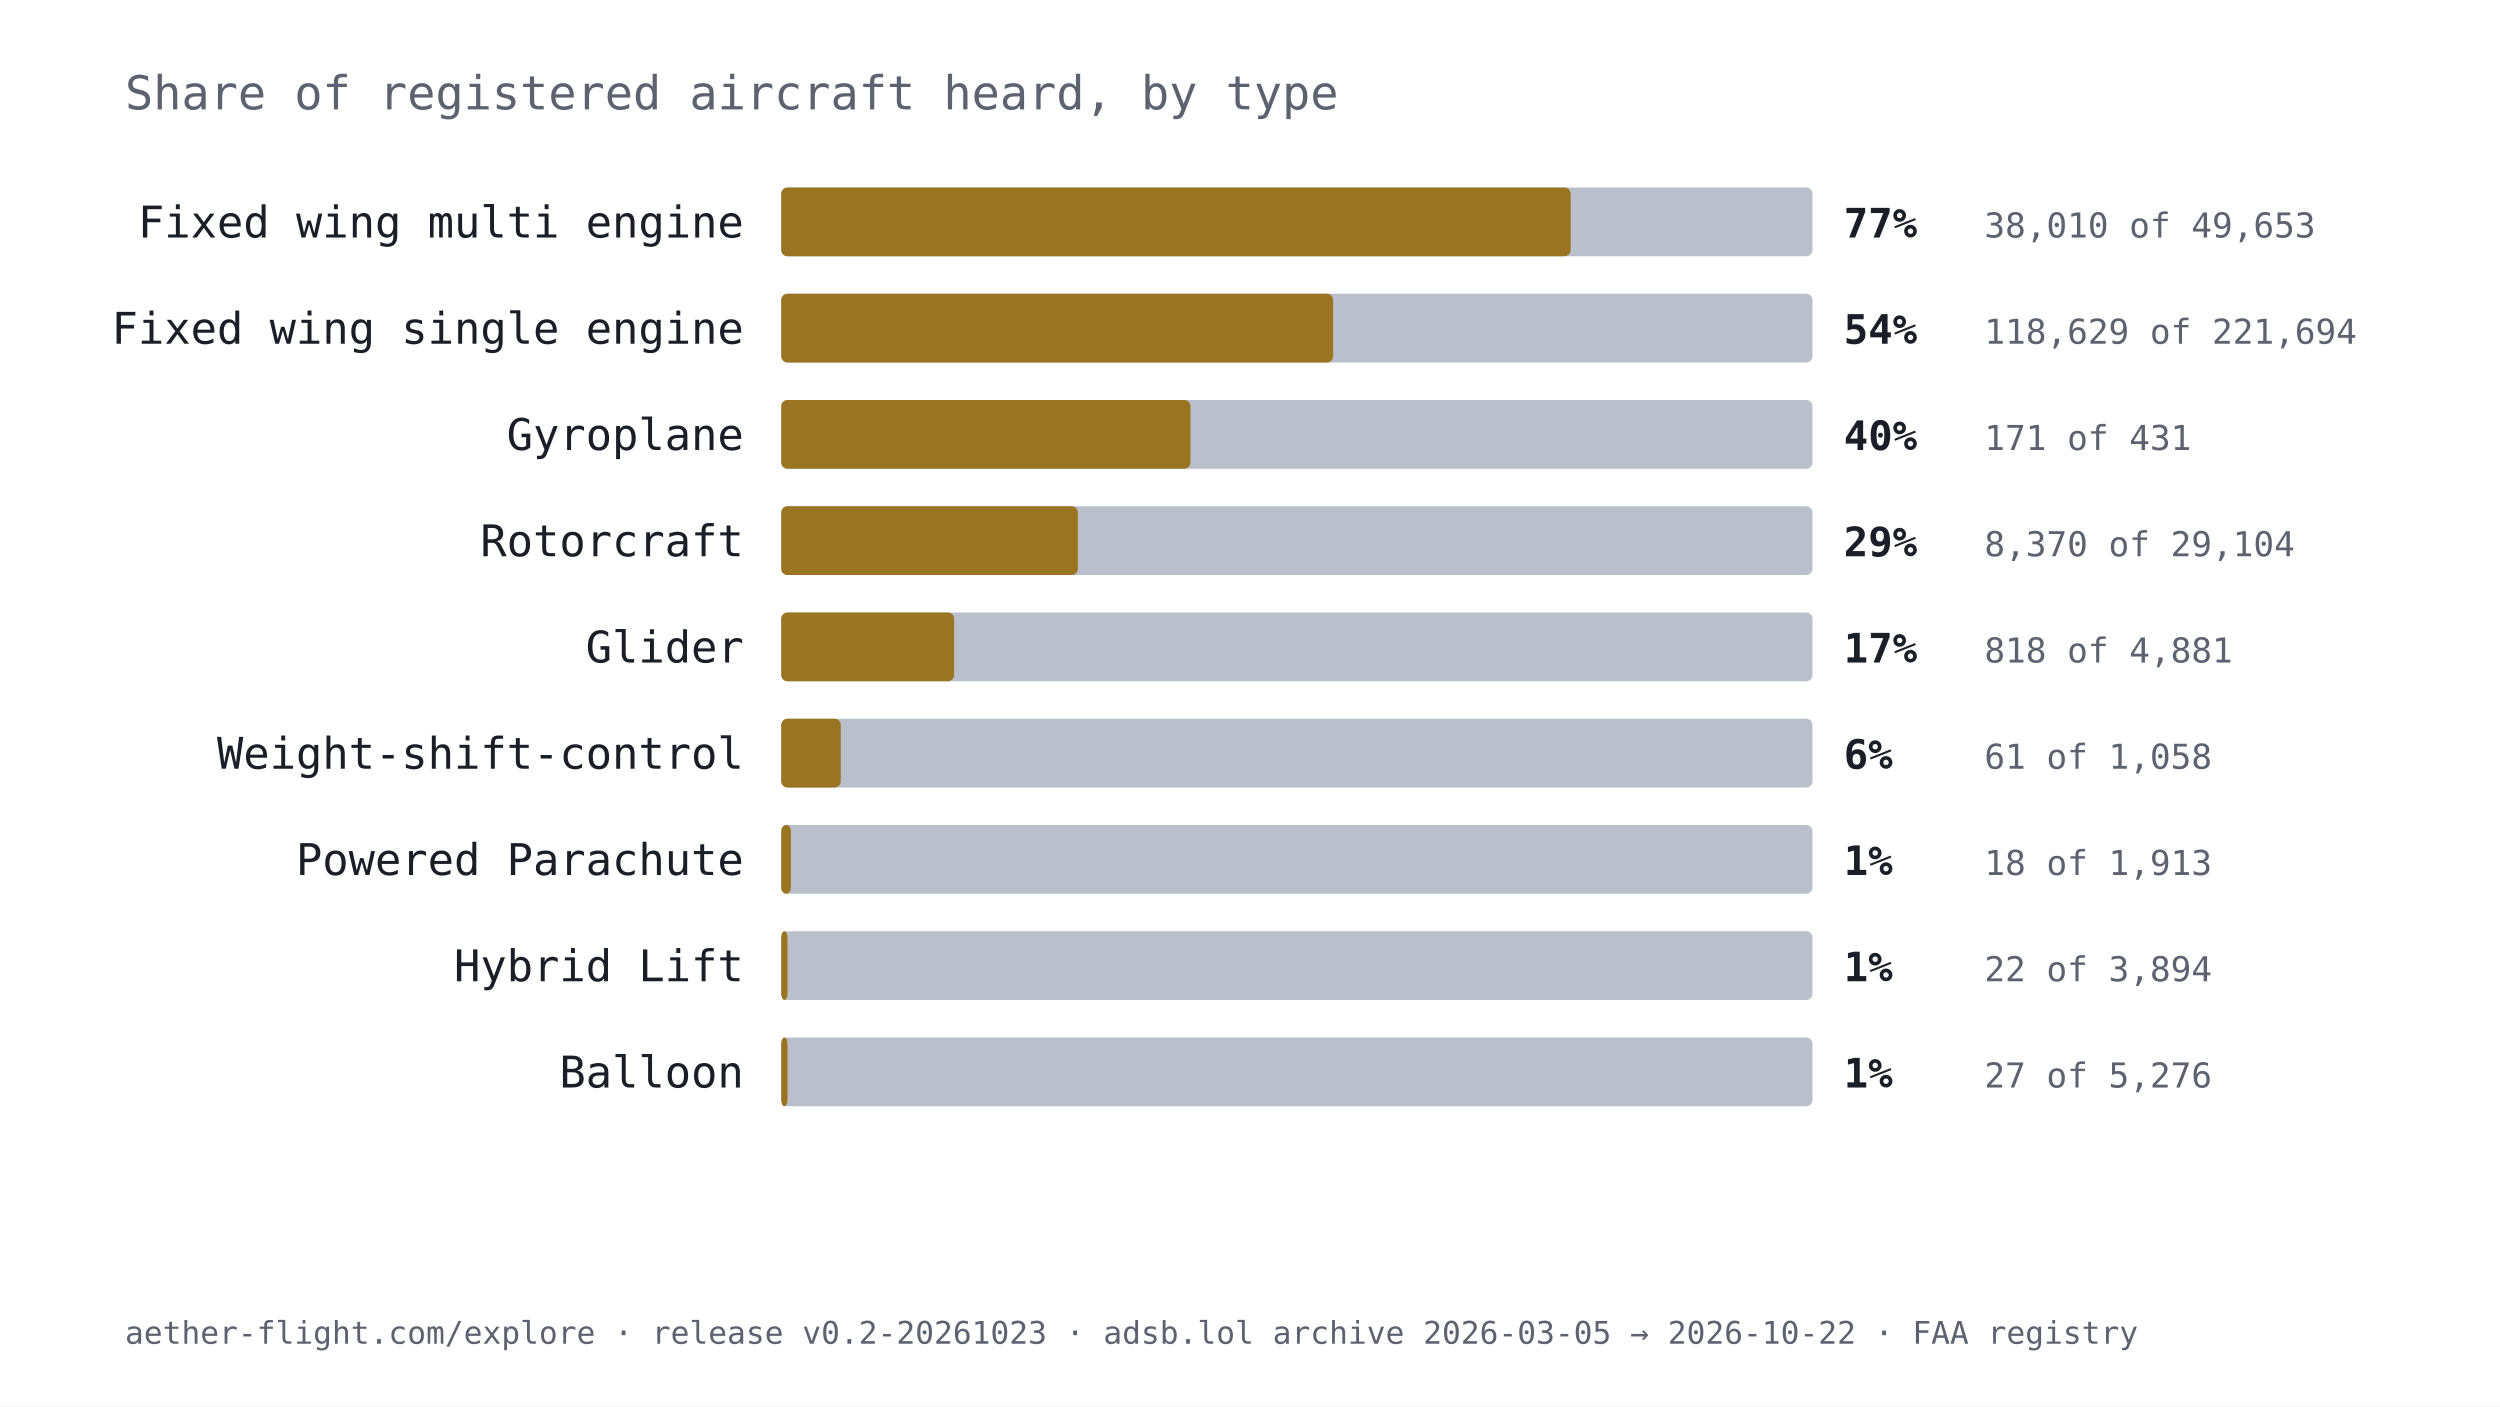
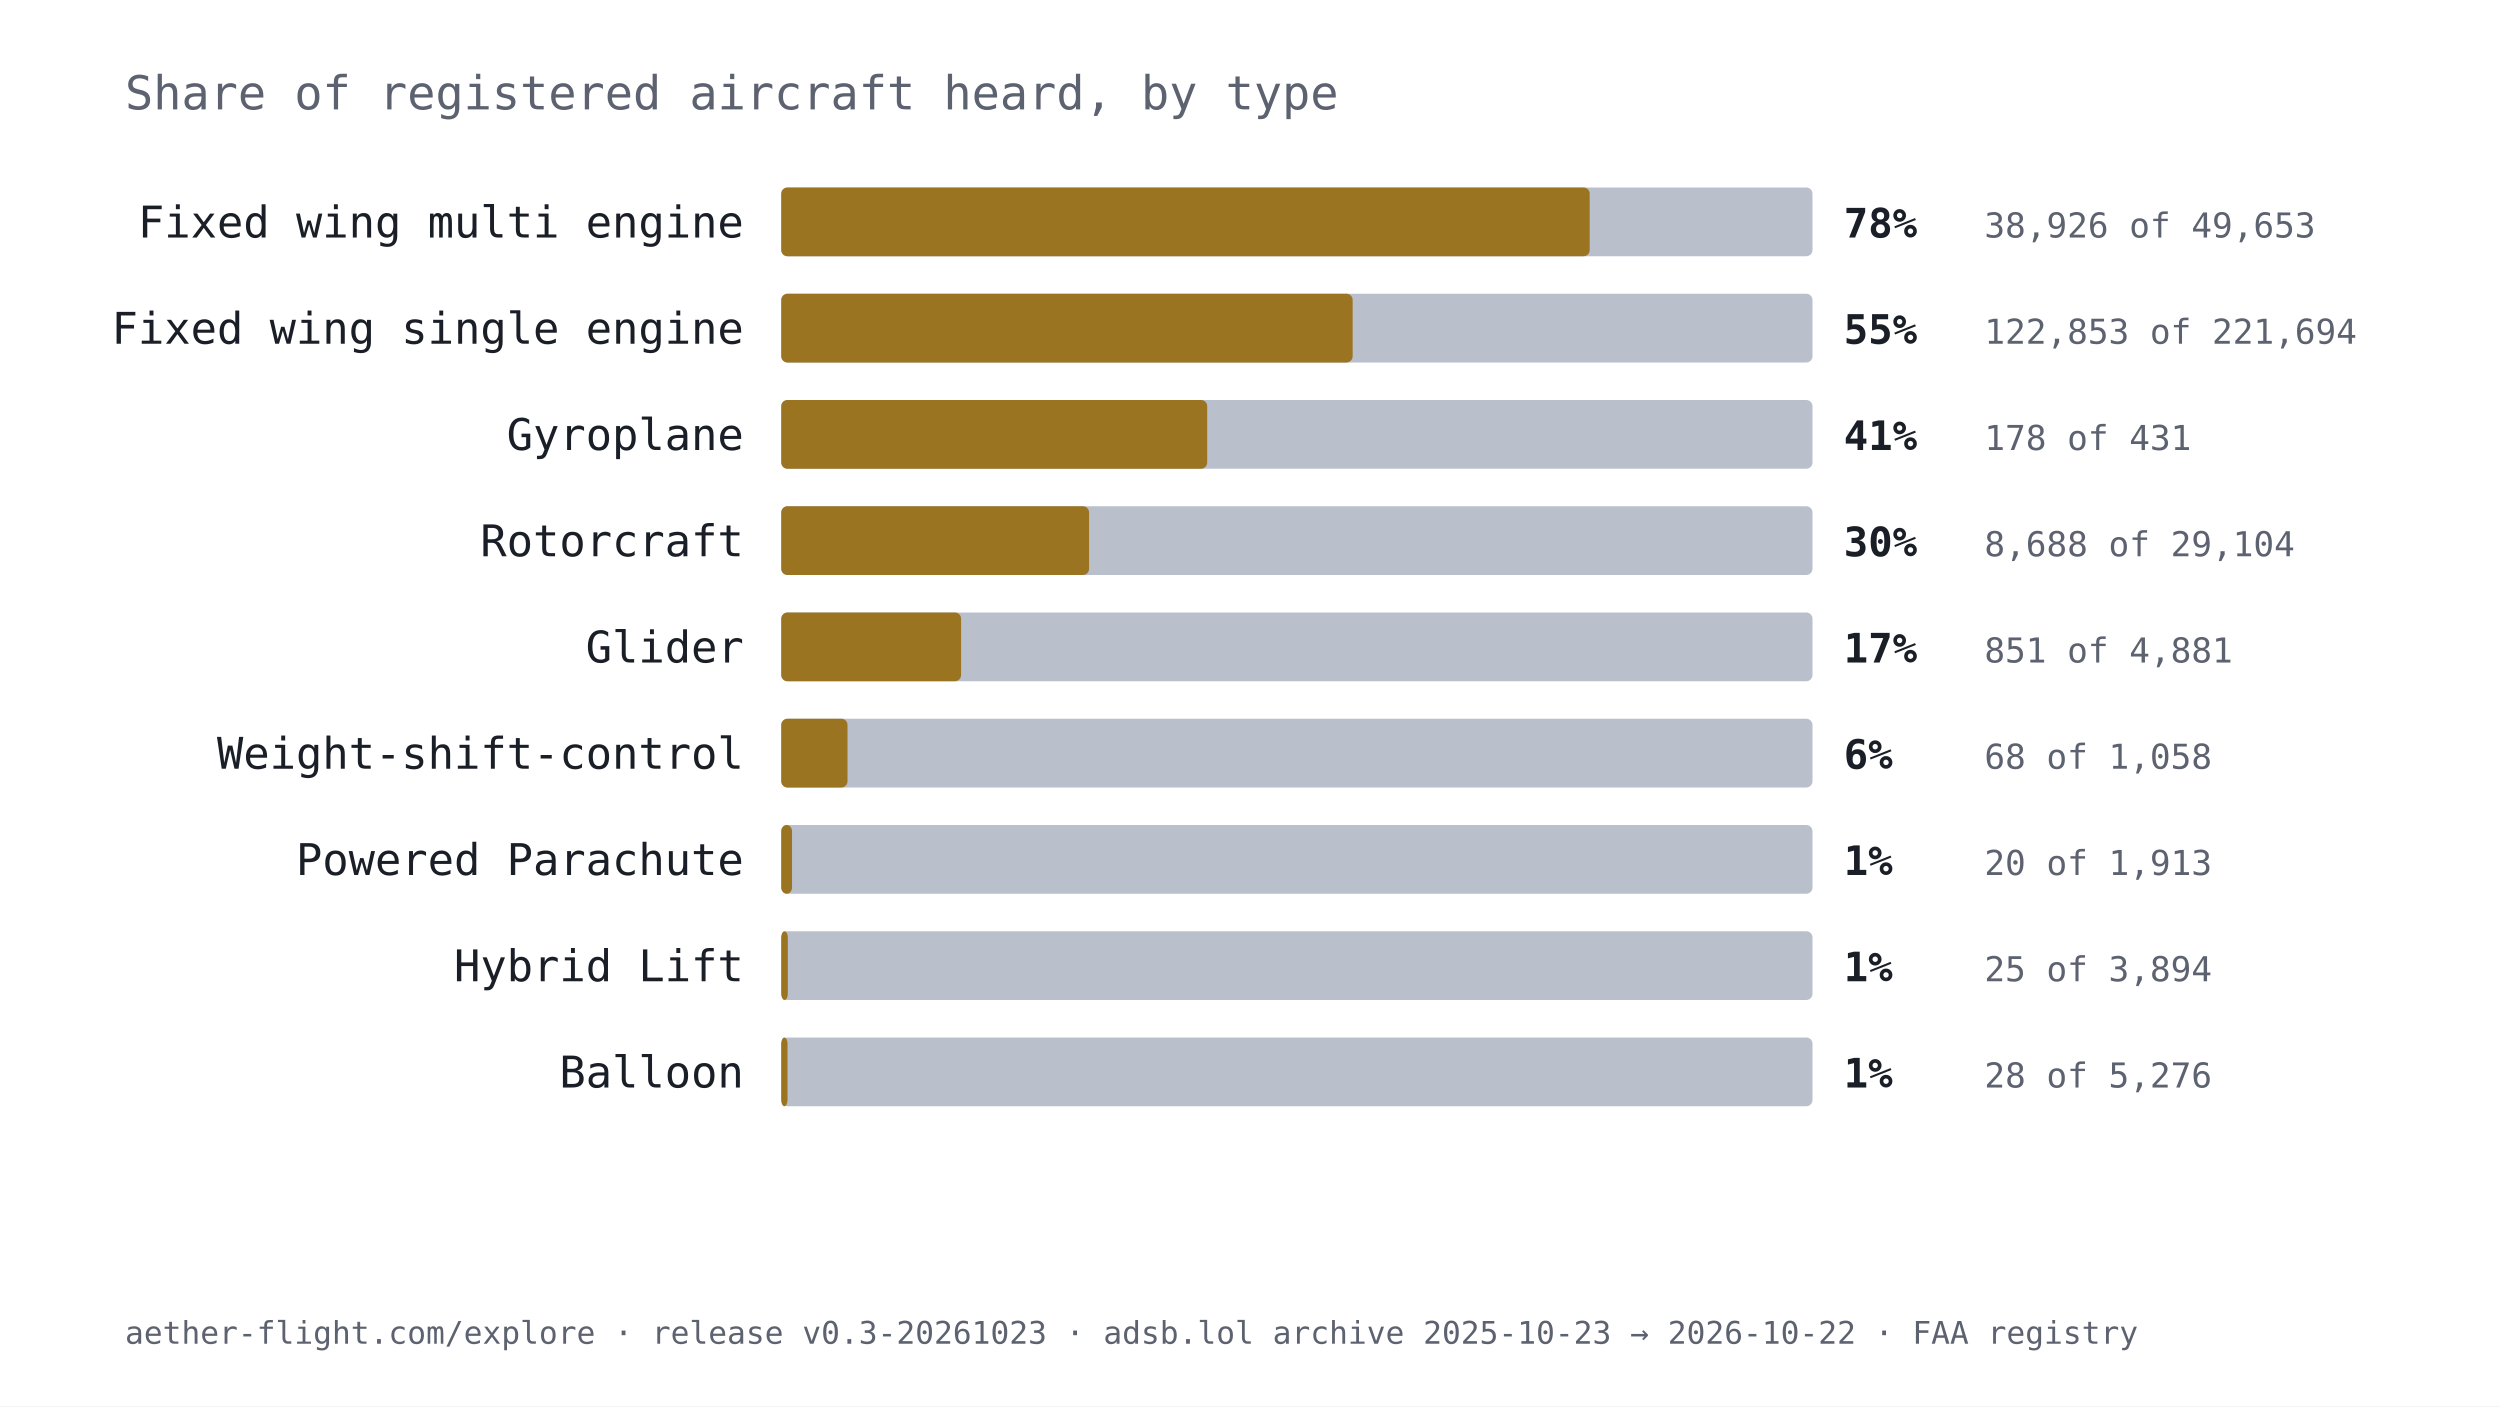
<svg xmlns="http://www.w3.org/2000/svg" viewBox="0 0 1600 900" width="1600" height="900" font-family="'Azeret Mono', Menlo, Consolas, monospace">
  <rect width="1600" height="900" fill="#ffffff" />
  <text x="476.0" y="152.0" font-size="28" font-weight="400" fill="#1a1e27" text-anchor="end">Fixed wing multi engine</text>
  <rect x="500.0" y="120.0" width="660.0" height="44.0" rx="4" fill="#b9bfcb" />
-   <rect x="500.0" y="120.0" width="505.2" height="44.0" rx="4" fill="#9a7420" />
-   <text x="1180.0" y="152.0" font-size="26" font-weight="600" fill="#1a1e27" text-anchor="start">77%</text>
-   <text x="1270.0" y="152.0" font-size="22" font-weight="400" fill="#5d6270" text-anchor="start">38,010 of 49,653</text>
+   <rect x="500.0" y="120.0" width="517.4" height="44.0" rx="4" fill="#9a7420" />
+   <text x="1180.0" y="152.0" font-size="26" font-weight="600" fill="#1a1e27" text-anchor="start">78%</text>
+   <text x="1270.0" y="152.0" font-size="22" font-weight="400" fill="#5d6270" text-anchor="start">38,926 of 49,653</text>
  <text x="476.0" y="220.0" font-size="28" font-weight="400" fill="#1a1e27" text-anchor="end">Fixed wing single engine</text>
  <rect x="500.0" y="188.0" width="660.0" height="44.0" rx="4" fill="#b9bfcb" />
-   <rect x="500.0" y="188.0" width="353.2" height="44.0" rx="4" fill="#9a7420" />
-   <text x="1180.0" y="220.0" font-size="26" font-weight="600" fill="#1a1e27" text-anchor="start">54%</text>
-   <text x="1270.0" y="220.0" font-size="22" font-weight="400" fill="#5d6270" text-anchor="start">118,629 of 221,694</text>
+   <rect x="500.0" y="188.0" width="365.7" height="44.0" rx="4" fill="#9a7420" />
+   <text x="1180.0" y="220.0" font-size="26" font-weight="600" fill="#1a1e27" text-anchor="start">55%</text>
+   <text x="1270.0" y="220.0" font-size="22" font-weight="400" fill="#5d6270" text-anchor="start">122,853 of 221,694</text>
  <text x="476.0" y="288.0" font-size="28" font-weight="400" fill="#1a1e27" text-anchor="end">Gyroplane</text>
  <rect x="500.0" y="256.0" width="660.0" height="44.0" rx="4" fill="#b9bfcb" />
-   <rect x="500.0" y="256.0" width="261.9" height="44.0" rx="4" fill="#9a7420" />
-   <text x="1180.0" y="288.0" font-size="26" font-weight="600" fill="#1a1e27" text-anchor="start">40%</text>
-   <text x="1270.0" y="288.0" font-size="22" font-weight="400" fill="#5d6270" text-anchor="start">171 of 431</text>
+   <rect x="500.0" y="256.0" width="272.6" height="44.0" rx="4" fill="#9a7420" />
+   <text x="1180.0" y="288.0" font-size="26" font-weight="600" fill="#1a1e27" text-anchor="start">41%</text>
+   <text x="1270.0" y="288.0" font-size="22" font-weight="400" fill="#5d6270" text-anchor="start">178 of 431</text>
  <text x="476.0" y="356.0" font-size="28" font-weight="400" fill="#1a1e27" text-anchor="end">Rotorcraft</text>
  <rect x="500.0" y="324.0" width="660.0" height="44.0" rx="4" fill="#b9bfcb" />
-   <rect x="500.0" y="324.0" width="189.8" height="44.0" rx="4" fill="#9a7420" />
-   <text x="1180.0" y="356.0" font-size="26" font-weight="600" fill="#1a1e27" text-anchor="start">29%</text>
-   <text x="1270.0" y="356.0" font-size="22" font-weight="400" fill="#5d6270" text-anchor="start">8,370 of 29,104</text>
+   <rect x="500.0" y="324.0" width="197.0" height="44.0" rx="4" fill="#9a7420" />
+   <text x="1180.0" y="356.0" font-size="26" font-weight="600" fill="#1a1e27" text-anchor="start">30%</text>
+   <text x="1270.0" y="356.0" font-size="22" font-weight="400" fill="#5d6270" text-anchor="start">8,688 of 29,104</text>
  <text x="476.0" y="424.0" font-size="28" font-weight="400" fill="#1a1e27" text-anchor="end">Glider</text>
  <rect x="500.0" y="392.0" width="660.0" height="44.0" rx="4" fill="#b9bfcb" />
-   <rect x="500.0" y="392.0" width="110.6" height="44.0" rx="4" fill="#9a7420" />
+   <rect x="500.0" y="392.0" width="115.1" height="44.0" rx="4" fill="#9a7420" />
  <text x="1180.0" y="424.0" font-size="26" font-weight="600" fill="#1a1e27" text-anchor="start">17%</text>
-   <text x="1270.0" y="424.0" font-size="22" font-weight="400" fill="#5d6270" text-anchor="start">818 of 4,881</text>
+   <text x="1270.0" y="424.0" font-size="22" font-weight="400" fill="#5d6270" text-anchor="start">851 of 4,881</text>
  <text x="476.0" y="492.0" font-size="28" font-weight="400" fill="#1a1e27" text-anchor="end">Weight-shift-control</text>
  <rect x="500.0" y="460.0" width="660.0" height="44.0" rx="4" fill="#b9bfcb" />
-   <rect x="500.0" y="460.0" width="38.1" height="44.0" rx="4" fill="#9a7420" />
+   <rect x="500.0" y="460.0" width="42.4" height="44.0" rx="4" fill="#9a7420" />
  <text x="1180.0" y="492.0" font-size="26" font-weight="600" fill="#1a1e27" text-anchor="start">6%</text>
-   <text x="1270.0" y="492.0" font-size="22" font-weight="400" fill="#5d6270" text-anchor="start">61 of 1,058</text>
+   <text x="1270.0" y="492.0" font-size="22" font-weight="400" fill="#5d6270" text-anchor="start">68 of 1,058</text>
  <text x="476.0" y="560.0" font-size="28" font-weight="400" fill="#1a1e27" text-anchor="end">Powered Parachute</text>
  <rect x="500.0" y="528.0" width="660.0" height="44.0" rx="4" fill="#b9bfcb" />
-   <rect x="500.0" y="528.0" width="6.2" height="44.0" rx="4" fill="#9a7420" />
+   <rect x="500.0" y="528.0" width="6.9" height="44.0" rx="4" fill="#9a7420" />
  <text x="1180.0" y="560.0" font-size="26" font-weight="600" fill="#1a1e27" text-anchor="start">1%</text>
-   <text x="1270.0" y="560.0" font-size="22" font-weight="400" fill="#5d6270" text-anchor="start">18 of 1,913</text>
+   <text x="1270.0" y="560.0" font-size="22" font-weight="400" fill="#5d6270" text-anchor="start">20 of 1,913</text>
  <text x="476.0" y="628.0" font-size="28" font-weight="400" fill="#1a1e27" text-anchor="end">Hybrid Lift</text>
  <rect x="500.0" y="596.0" width="660.0" height="44.0" rx="4" fill="#b9bfcb" />
-   <rect x="500.0" y="596.0" width="4.0" height="44.0" rx="4" fill="#9a7420" />
+   <rect x="500.0" y="596.0" width="4.2" height="44.0" rx="4" fill="#9a7420" />
  <text x="1180.0" y="628.0" font-size="26" font-weight="600" fill="#1a1e27" text-anchor="start">1%</text>
-   <text x="1270.0" y="628.0" font-size="22" font-weight="400" fill="#5d6270" text-anchor="start">22 of 3,894</text>
+   <text x="1270.0" y="628.0" font-size="22" font-weight="400" fill="#5d6270" text-anchor="start">25 of 3,894</text>
  <text x="476.0" y="696.0" font-size="28" font-weight="400" fill="#1a1e27" text-anchor="end">Balloon</text>
  <rect x="500.0" y="664.0" width="660.0" height="44.0" rx="4" fill="#b9bfcb" />
  <rect x="500.0" y="664.0" width="4.0" height="44.0" rx="4" fill="#9a7420" />
  <text x="1180.0" y="696.0" font-size="26" font-weight="600" fill="#1a1e27" text-anchor="start">1%</text>
-   <text x="1270.0" y="696.0" font-size="22" font-weight="400" fill="#5d6270" text-anchor="start">27 of 5,276</text>
+   <text x="1270.0" y="696.0" font-size="22" font-weight="400" fill="#5d6270" text-anchor="start">28 of 5,276</text>
  <text x="80.0" y="70.0" font-size="30" font-weight="400" fill="#5d6270" text-anchor="start">Share of registered aircraft heard, by type</text>
-   <text x="80.0" y="860.0" font-size="20" font-weight="400" fill="#5d6270" text-anchor="start">aether-flight.com/explore · release v0.2-20261023 · adsb.lol archive 2026-03-05 → 2026-10-22 · FAA registry</text>
+   <text x="80.0" y="860.0" font-size="20" font-weight="400" fill="#5d6270" text-anchor="start">aether-flight.com/explore · release v0.3-20261023 · adsb.lol archive 2025-10-23 → 2026-10-22 · FAA registry</text>
</svg>
